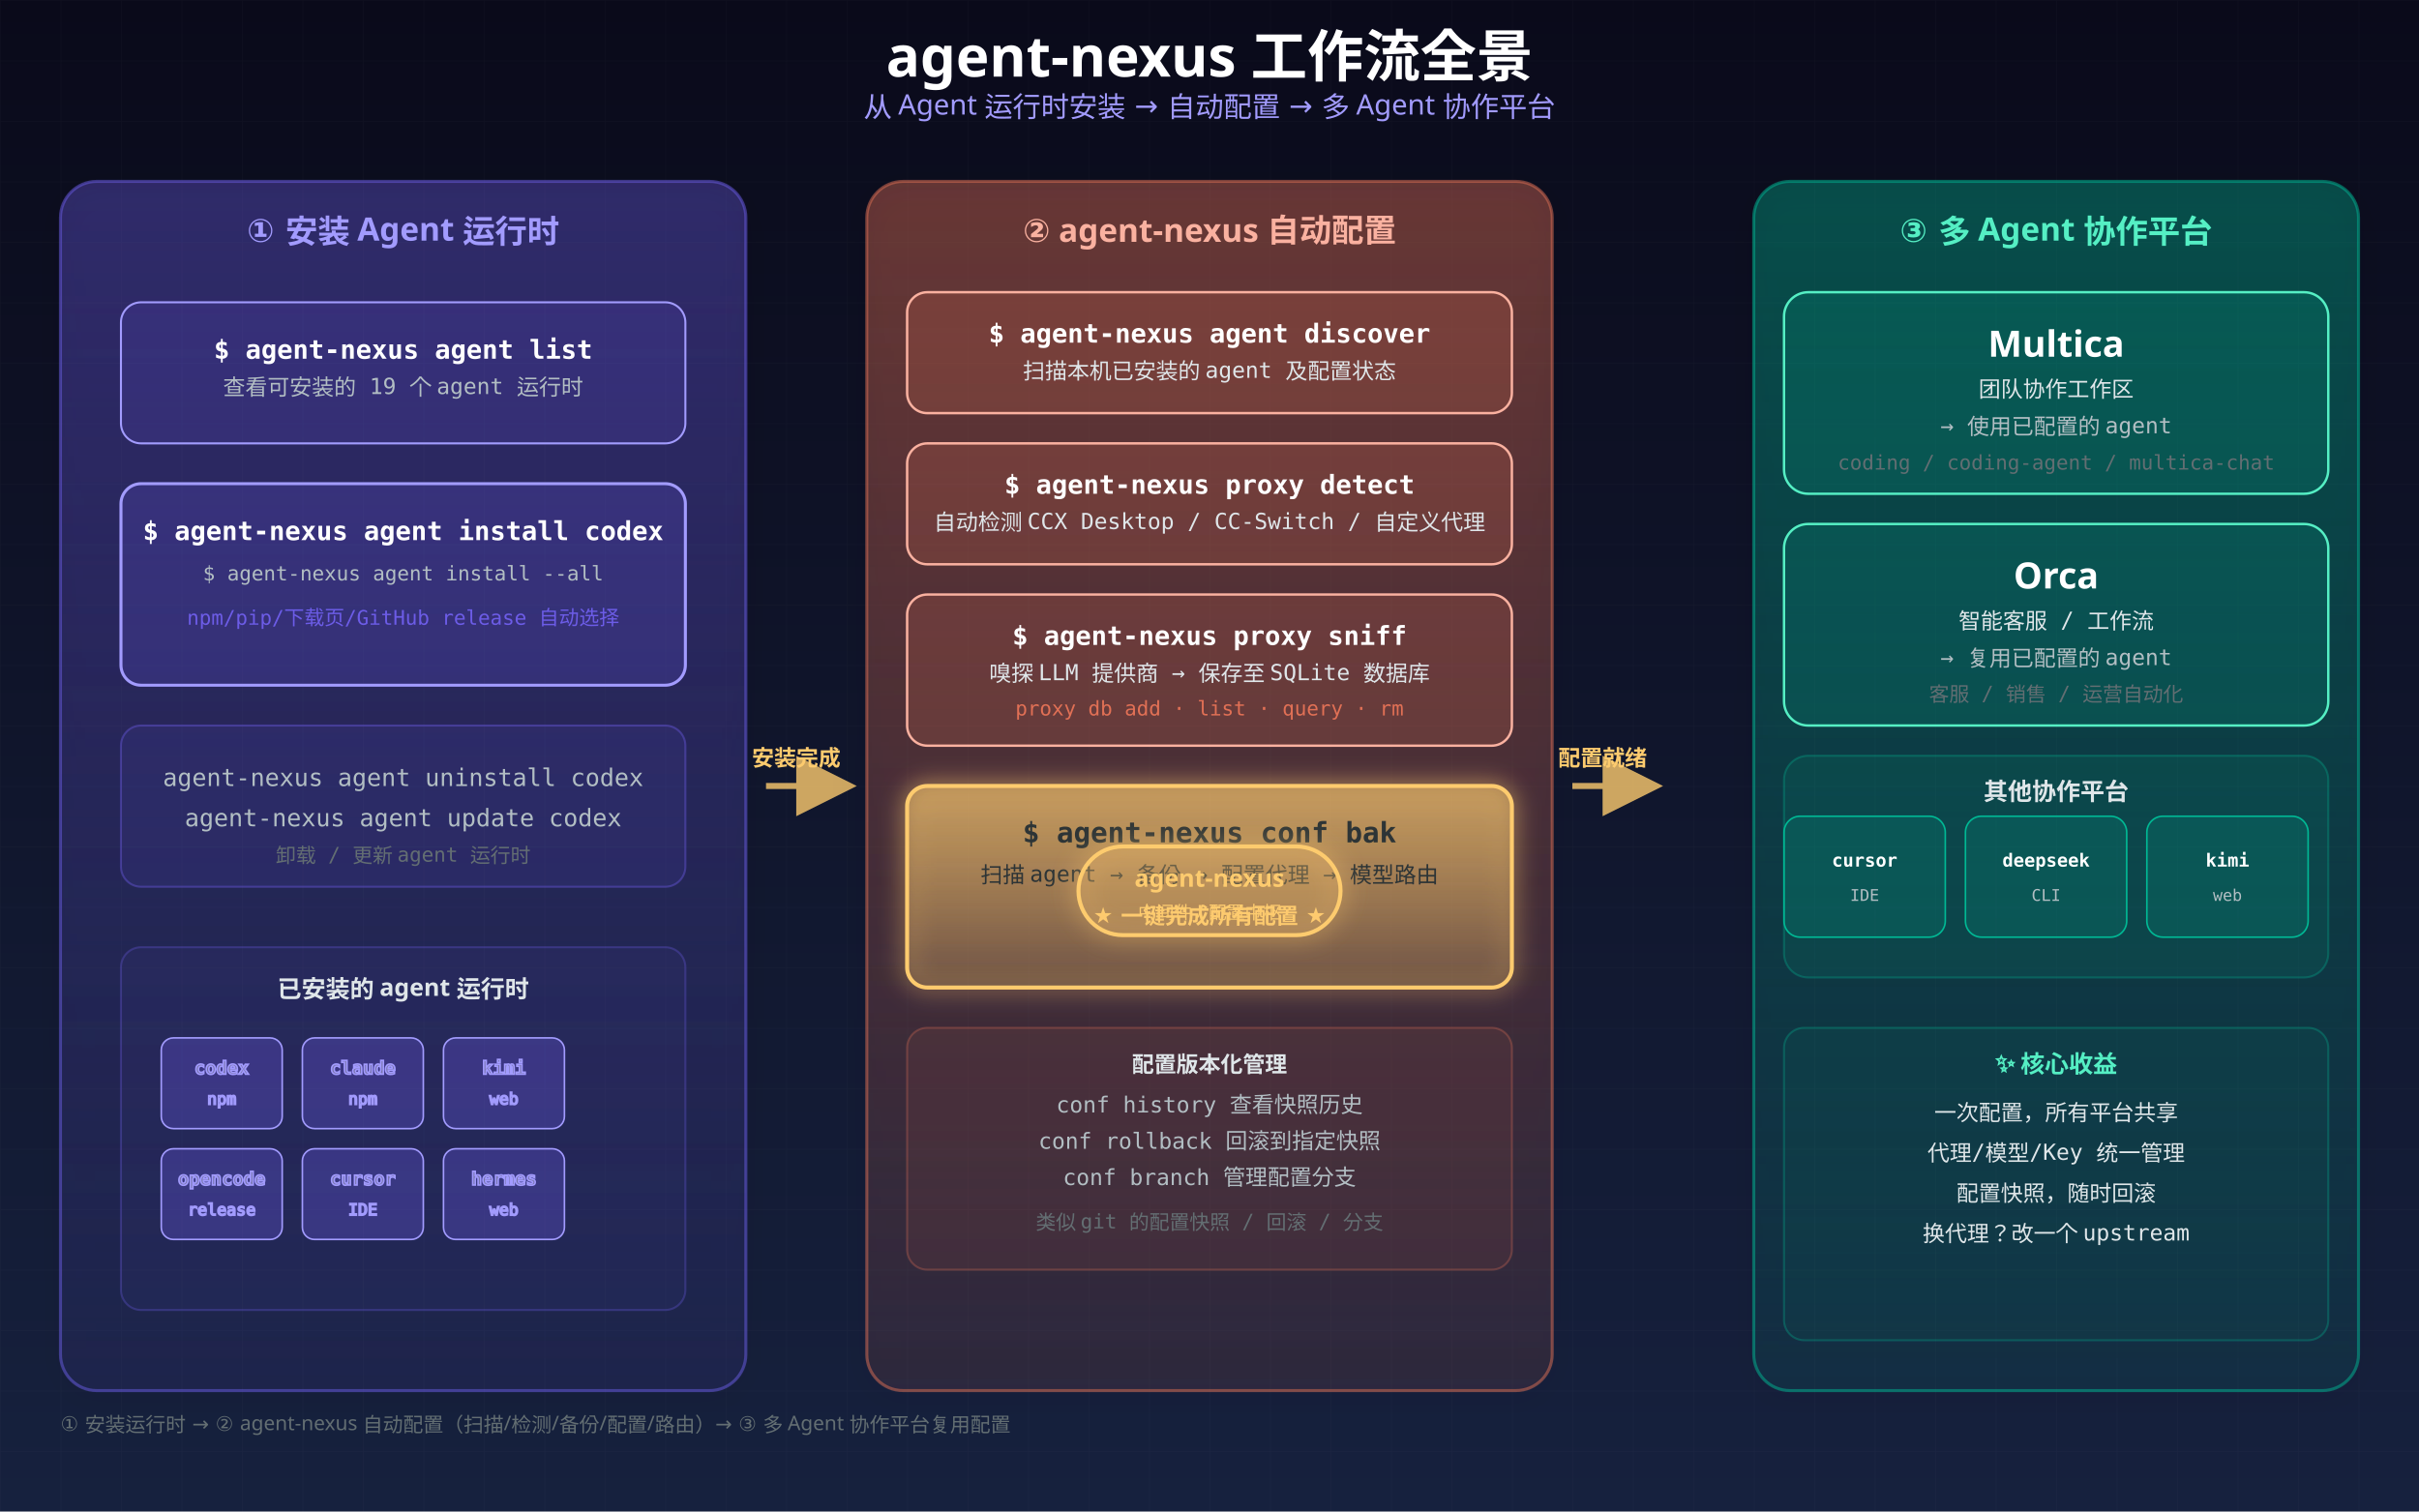
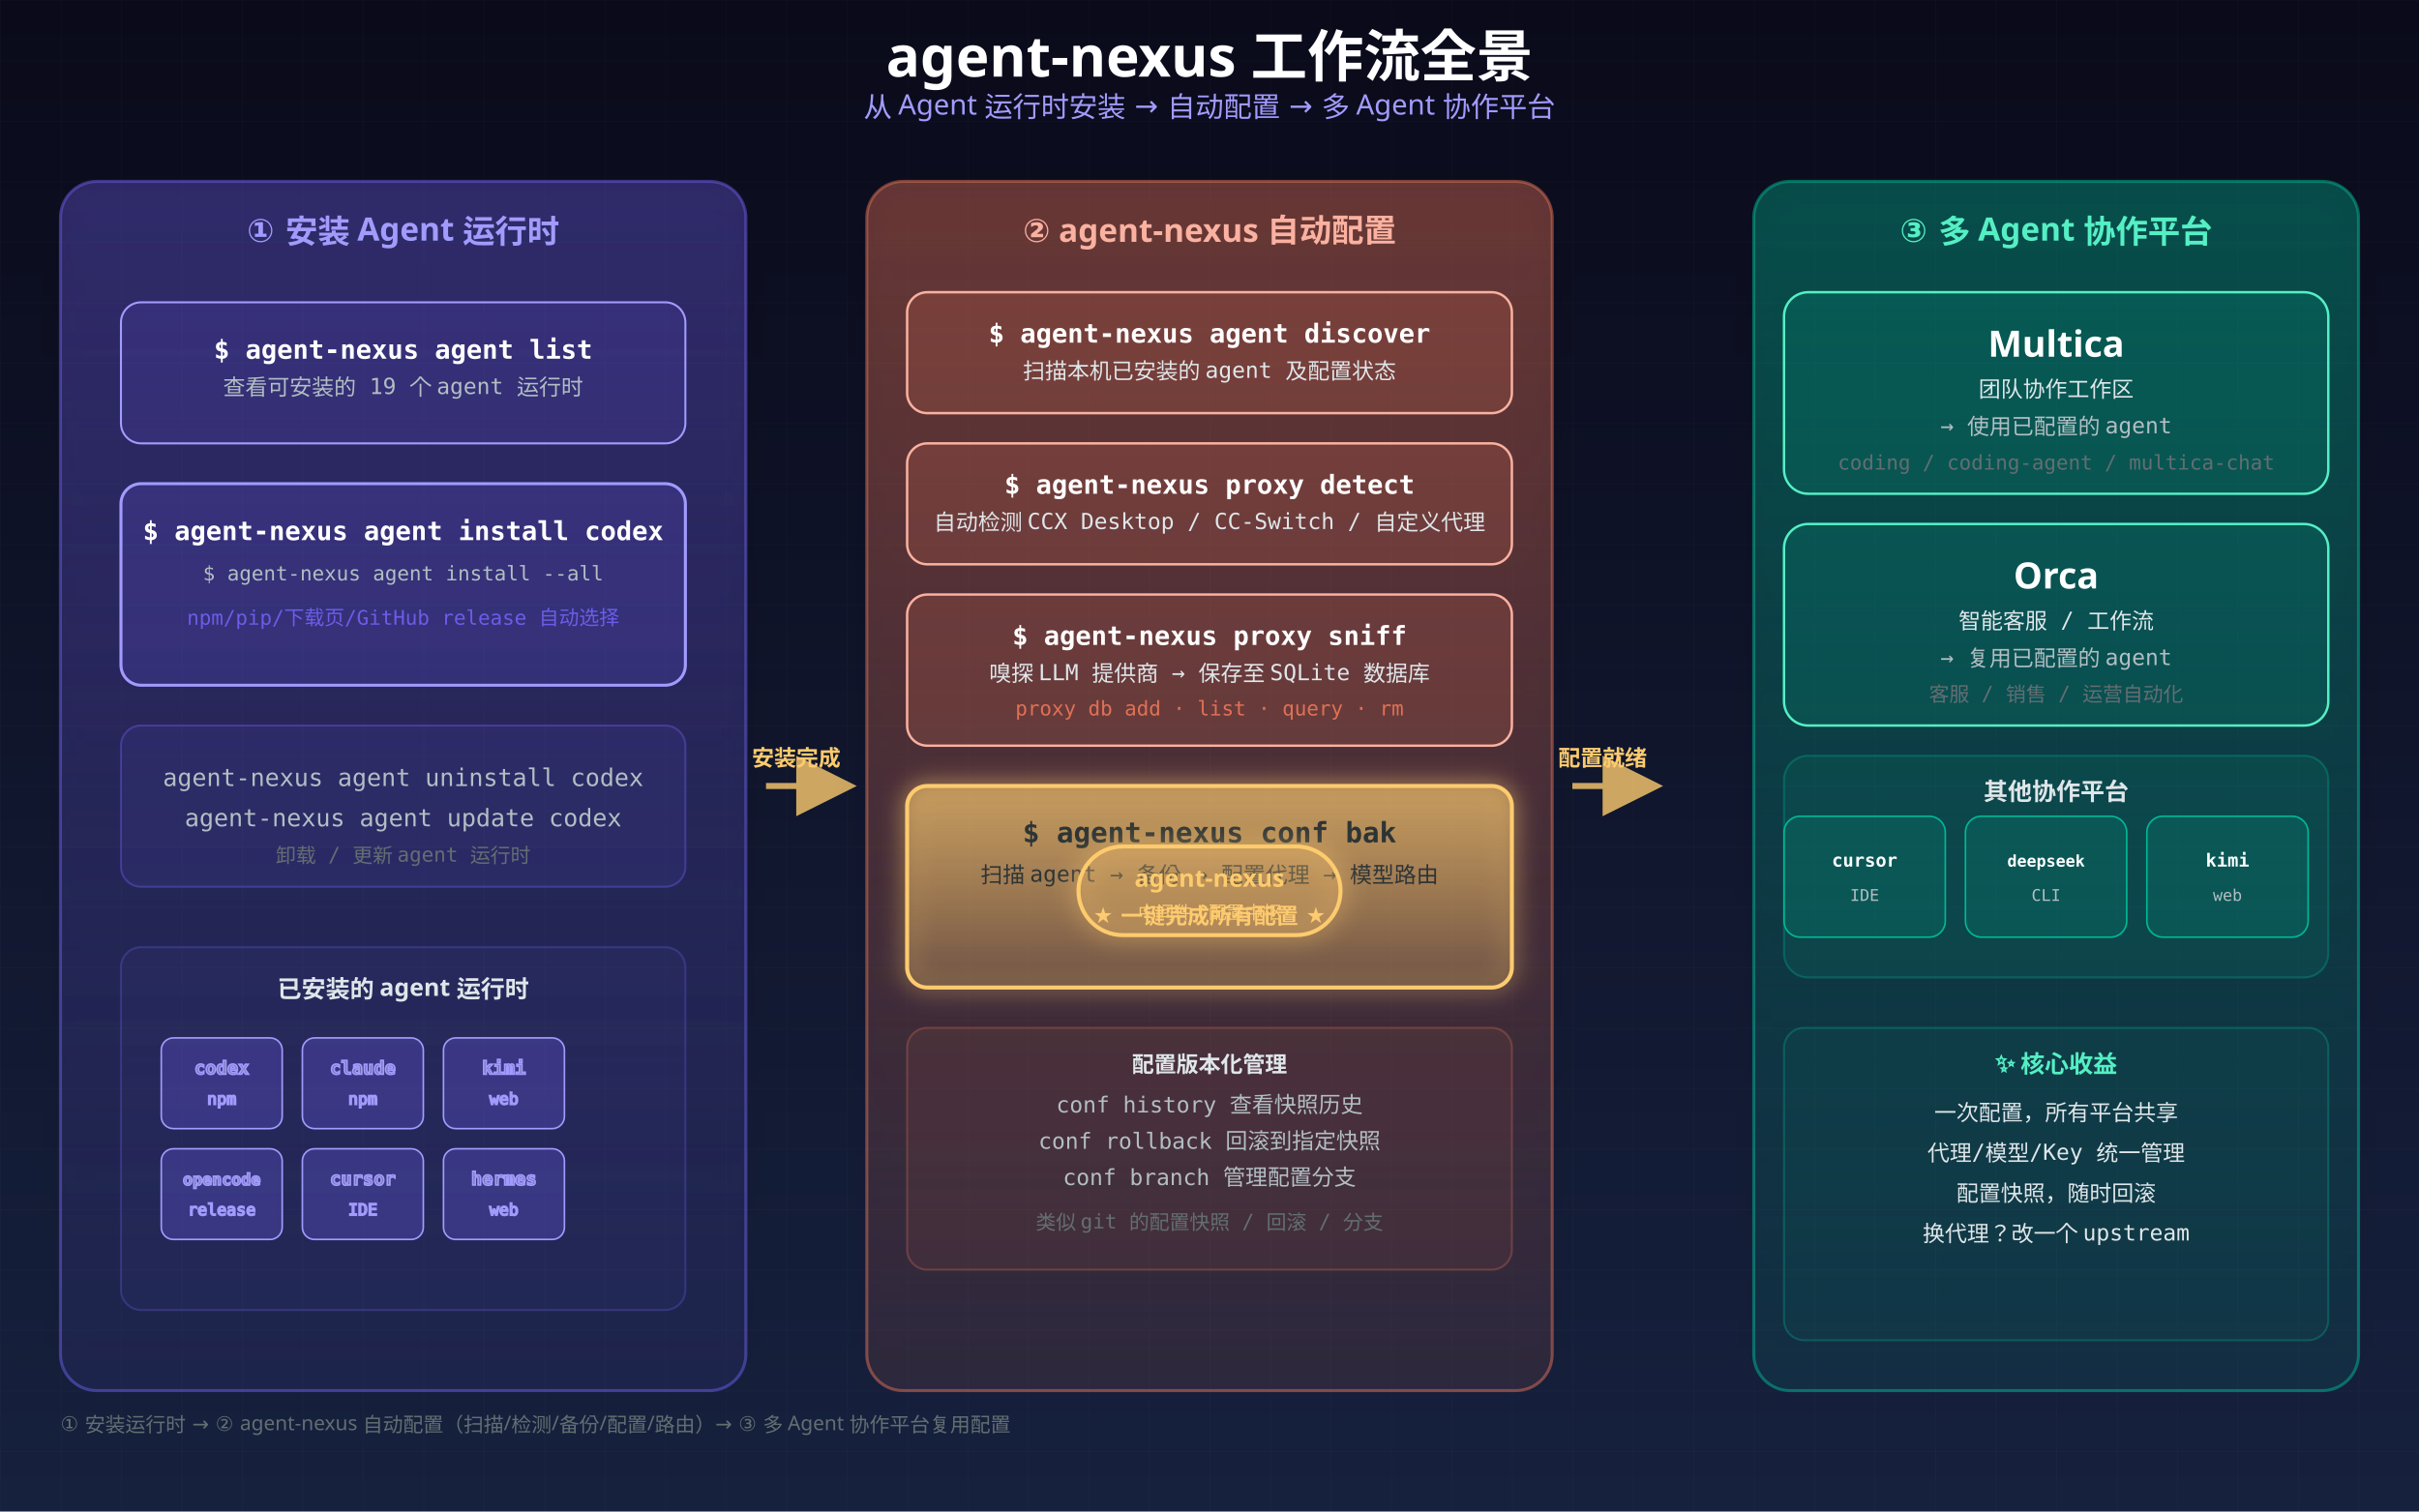
<svg xmlns="http://www.w3.org/2000/svg" width="1200" height="750" viewBox="0 0 1200 750">
  <defs>
    <linearGradient id="bgGrad" x1="0" y1="0" x2="0" y2="1">
      <stop offset="0%" stop-color="#0a0a1a" />
      <stop offset="100%" stop-color="#16213e" />
    </linearGradient>
    <linearGradient id="phase1Grad" x1="0" y1="0" x2="0" y2="1">
      <stop offset="0%" stop-color="#6c5ce7" stop-opacity="0.35" />
      <stop offset="100%" stop-color="#6c5ce7" stop-opacity="0.08" />
    </linearGradient>
    <linearGradient id="phase2Grad" x1="0" y1="0" x2="0" y2="1">
      <stop offset="0%" stop-color="#e17055" stop-opacity="0.40" />
      <stop offset="100%" stop-color="#e17055" stop-opacity="0.10" />
    </linearGradient>
    <linearGradient id="phase3Grad" x1="0" y1="0" x2="0" y2="1">
      <stop offset="0%" stop-color="#00b894" stop-opacity="0.35" />
      <stop offset="100%" stop-color="#00b894" stop-opacity="0.08" />
    </linearGradient>
    <linearGradient id="nexusGrad" x1="0" y1="0" x2="0" y2="1">
      <stop offset="0%" stop-color="#fdcb6e" stop-opacity="0.45" />
      <stop offset="100%" stop-color="#fdcb6e" stop-opacity="0.12" />
    </linearGradient>
    <linearGradient id="arrowGrad" x1="0" y1="0" x2="1" y2="0">
      <stop offset="0%" stop-color="#6c5ce7" stop-opacity="0.6" />
      <stop offset="100%" stop-color="#00b894" stop-opacity="0.6" />
    </linearGradient>
    <filter id="shadow" x="-20%" y="-20%" width="140%" height="140%">
      <feDropShadow dx="0" dy="4" stdDeviation="8" flood-opacity="0.25" />
    </filter>
    <filter id="glow" x="-30%" y="-30%" width="160%" height="160%">
      <feGaussianBlur stdDeviation="6" result="blur" />
      <feComposite in="SourceGraphic" in2="blur" operator="over" />
    </filter>
    <marker id="arrowP" markerWidth="10" markerHeight="10" refX="5" refY="5" orient="auto">
      <path d="M0,0 L10,5 L0,10 z" fill="#6c5ce7" />
    </marker>
    <marker id="arrowO" markerWidth="10" markerHeight="10" refX="5" refY="5" orient="auto">
      <path d="M0,0 L10,5 L0,10 z" fill="#e17055" />
    </marker>
    <marker id="arrowG" markerWidth="10" markerHeight="10" refX="5" refY="5" orient="auto">
      <path d="M0,0 L10,5 L0,10 z" fill="#00b894" />
    </marker>
    <marker id="arrowY" markerWidth="10" markerHeight="10" refX="5" refY="5" orient="auto">
      <path d="M0,0 L10,5 L0,10 z" fill="#fdcb6e" />
    </marker>
  </defs>
  <rect width="1200" height="750" fill="url(#bgGrad)" />
  <g opacity="0.03">
    <pattern id="grid" width="30" height="30" patternUnits="userSpaceOnUse">
      <path d="M 30 0 L 0 0 0 30" fill="none" stroke="#ffffff" stroke-width="0.5" />
    </pattern>
    <rect width="1200" height="750" fill="url(#grid)" />
  </g>
  <text x="600" y="38" text-anchor="middle" fill="#ffffff" font-family="system-ui,sans-serif" font-size="28" font-weight="700">
    agent-nexus 工作流全景
  </text>
  <text x="600" y="58" text-anchor="middle" fill="#a29bfe" font-family="system-ui,sans-serif" font-size="14">
    从 Agent 运行时安装 → 自动配置 → 多 Agent 协作平台
  </text>
  <g transform="translate(30,90)">
    <rect width="340" height="600" rx="18" fill="url(#phase1Grad)" stroke="#6c5ce7" stroke-width="1.5" stroke-opacity="0.5" filter="url(#shadow)" />
    <text x="170" y="30" text-anchor="middle" fill="#a29bfe" font-family="system-ui,sans-serif" font-size="16" font-weight="700">① 安装 Agent 运行时</text>
    <g transform="translate(30,60)">
      <rect width="280" height="70" rx="10" fill="#6c5ce7" fill-opacity="0.15" stroke="#a29bfe" stroke-width="1" />
      <text x="140" y="28" text-anchor="middle" fill="#ffffff" font-family="monospace" font-size="13" font-weight="600">$ agent-nexus agent list</text>
      <text x="140" y="46" text-anchor="middle" fill="#b2bec3" font-family="monospace" font-size="11">查看可安装的 19 个 agent 运行时</text>
    </g>
    <g transform="translate(30,150)">
      <rect width="280" height="100" rx="10" fill="#6c5ce7" fill-opacity="0.20" stroke="#a29bfe" stroke-width="1.5" />
      <text x="140" y="28" text-anchor="middle" fill="#ffffff" font-family="monospace" font-size="13" font-weight="600">$ agent-nexus agent install codex</text>
      <text x="140" y="48" text-anchor="middle" fill="#b2bec3" font-family="monospace" font-size="10">$ agent-nexus agent install --all</text>
      <text x="140" y="70" text-anchor="middle" fill="#6c5ce7" font-family="monospace" font-size="10">npm/pip/下载页/GitHub release 自动选择</text>
    </g>
    <g transform="translate(30,270)">
      <rect width="280" height="80" rx="10" fill="#6c5ce7" fill-opacity="0.10" stroke="#6c5ce7" stroke-width="1" stroke-opacity="0.4" />
      <text x="140" y="30" text-anchor="middle" fill="#b2bec3" font-family="monospace" font-size="12">agent-nexus agent uninstall codex</text>
      <text x="140" y="50" text-anchor="middle" fill="#b2bec3" font-family="monospace" font-size="12">agent-nexus agent update codex</text>
      <text x="140" y="68" text-anchor="middle" fill="#636e72" font-family="monospace" font-size="10">卸载 / 更新 agent 运行时</text>
    </g>
    <g transform="translate(30,380)">
      <rect width="280" height="180" rx="10" fill="#6c5ce7" fill-opacity="0.06" stroke="#6c5ce7" stroke-width="1" stroke-opacity="0.3" />
      <text x="140" y="25" text-anchor="middle" fill="#dfe6e9" font-family="system-ui,sans-serif" font-size="12" font-weight="600">已安装的 agent 运行时</text>
      <g transform="translate(20,45)" fill="#6c5ce7" fill-opacity="0.3" stroke="#a29bfe" stroke-width="0.8">
        <rect x="0" y="0" width="60" height="45" rx="6" />
        <text x="30" y="18" text-anchor="middle" fill="#ffffff" font-family="monospace" font-size="9" font-weight="600">codex</text>
        <text x="30" y="33" text-anchor="middle" fill="#b2bec3" font-family="monospace" font-size="8">npm</text>
        <rect x="70" y="0" width="60" height="45" rx="6" />
        <text x="100" y="18" text-anchor="middle" fill="#ffffff" font-family="monospace" font-size="9" font-weight="600">claude</text>
        <text x="100" y="33" text-anchor="middle" fill="#b2bec3" font-family="monospace" font-size="8">npm</text>
        <rect x="140" y="0" width="60" height="45" rx="6" />
        <text x="170" y="18" text-anchor="middle" fill="#ffffff" font-family="monospace" font-size="9" font-weight="600">kimi</text>
        <text x="170" y="33" text-anchor="middle" fill="#b2bec3" font-family="monospace" font-size="8">web</text>
        <rect x="0" y="55" width="60" height="45" rx="6" />
-         <text x="30" y="73" text-anchor="middle" fill="#ffffff" font-family="monospace" font-size="9" font-weight="600">opencode</text>
+         <text x="30" y="73" text-anchor="middle" fill="#ffffff" font-family="monospace" font-size="8" font-weight="600">opencode</text>
        <text x="30" y="88" text-anchor="middle" fill="#b2bec3" font-family="monospace" font-size="8">release</text>
        <rect x="70" y="55" width="60" height="45" rx="6" />
        <text x="100" y="73" text-anchor="middle" fill="#ffffff" font-family="monospace" font-size="9" font-weight="600">cursor</text>
        <text x="100" y="88" text-anchor="middle" fill="#b2bec3" font-family="monospace" font-size="8">IDE</text>
        <rect x="140" y="55" width="60" height="45" rx="6" />
        <text x="170" y="73" text-anchor="middle" fill="#ffffff" font-family="monospace" font-size="9" font-weight="600">hermes</text>
        <text x="170" y="88" text-anchor="middle" fill="#b2bec3" font-family="monospace" font-size="8">web</text>
      </g>
    </g>
  </g>
  <path d="M 380 390 L 410 390" stroke="#fdcb6e" stroke-width="3" fill="none" marker-end="url(#arrowY)" opacity="0.8" />
  <text x="395" y="380" text-anchor="middle" fill="#fdcb6e" font-family="system-ui,sans-serif" font-size="11" font-weight="600">安装完成</text>
  <g transform="translate(430,90)">
    <rect width="340" height="600" rx="18" fill="url(#phase2Grad)" stroke="#e17055" stroke-width="1.5" stroke-opacity="0.5" filter="url(#shadow)" />
    <text x="170" y="30" text-anchor="middle" fill="#fab1a0" font-family="system-ui,sans-serif" font-size="16" font-weight="700">② agent-nexus 自动配置</text>
    <g transform="translate(20,55)">
      <rect width="300" height="60" rx="10" fill="#e17055" fill-opacity="0.18" stroke="#fab1a0" stroke-width="1.2" />
      <text x="150" y="25" text-anchor="middle" fill="#ffffff" font-family="monospace" font-size="13" font-weight="600">$ agent-nexus agent discover</text>
      <text x="150" y="43" text-anchor="middle" fill="#dfe6e9" font-family="monospace" font-size="11">扫描本机已安装的 agent 及配置状态</text>
    </g>
    <g transform="translate(20,130)">
      <rect width="300" height="60" rx="10" fill="#e17055" fill-opacity="0.18" stroke="#fab1a0" stroke-width="1.2" />
      <text x="150" y="25" text-anchor="middle" fill="#ffffff" font-family="monospace" font-size="13" font-weight="600">$ agent-nexus proxy detect</text>
      <text x="150" y="43" text-anchor="middle" fill="#dfe6e9" font-family="monospace" font-size="11">自动检测 CCX Desktop / CC-Switch / 自定义代理</text>
    </g>
    <g transform="translate(20,205)">
      <rect width="300" height="75" rx="10" fill="#e17055" fill-opacity="0.18" stroke="#fab1a0" stroke-width="1.2" />
      <text x="150" y="25" text-anchor="middle" fill="#ffffff" font-family="monospace" font-size="13" font-weight="600">$ agent-nexus proxy sniff</text>
      <text x="150" y="43" text-anchor="middle" fill="#dfe6e9" font-family="monospace" font-size="11">嗅探 LLM 提供商 → 保存至 SQLite 数据库</text>
      <text x="150" y="60" text-anchor="middle" fill="#e17055" font-family="monospace" font-size="10">proxy db add · list · query · rm</text>
    </g>
    <g transform="translate(20,300)">
      <rect width="300" height="100" rx="10" fill="url(#nexusGrad)" stroke="#fdcb6e" stroke-width="2" filter="url(#glow)" />
      <text x="150" y="28" text-anchor="middle" fill="#2d3436" font-family="monospace" font-size="14" font-weight="700">$ agent-nexus conf bak</text>
      <text x="150" y="48" text-anchor="middle" fill="#2d3436" font-family="monospace" font-size="11">扫描 agent → 备份 → 配置代理 → 模型路由</text>
      <text x="150" y="68" text-anchor="middle" fill="#fdcb6e" font-family="system-ui,sans-serif" font-size="11" font-weight="600">★ 一键完成所有配置 ★</text>
    </g>
    <g transform="translate(20,420)">
      <rect width="300" height="120" rx="10" fill="#e17055" fill-opacity="0.08" stroke="#e17055" stroke-width="1" stroke-opacity="0.3" />
      <text x="150" y="22" text-anchor="middle" fill="#dfe6e9" font-family="system-ui,sans-serif" font-size="11" font-weight="600">配置版本化管理</text>
      <text x="150" y="42" text-anchor="middle" fill="#b2bec3" font-family="monospace" font-size="11">conf history   查看快照历史</text>
      <text x="150" y="60" text-anchor="middle" fill="#b2bec3" font-family="monospace" font-size="11">conf rollback  回滚到指定快照</text>
      <text x="150" y="78" text-anchor="middle" fill="#b2bec3" font-family="monospace" font-size="11">conf branch    管理配置分支</text>
      <text x="150" y="100" text-anchor="middle" fill="#636e72" font-family="monospace" font-size="10">类似 git 的配置快照 / 回滚 / 分支</text>
    </g>
  </g>
  <path d="M 780 390 L 810 390" stroke="#fdcb6e" stroke-width="3" fill="none" marker-end="url(#arrowY)" opacity="0.8" />
  <text x="795" y="380" text-anchor="middle" fill="#fdcb6e" font-family="system-ui,sans-serif" font-size="11" font-weight="600">配置就绪</text>
  <g transform="translate(870,90)">
    <rect width="300" height="600" rx="18" fill="url(#phase3Grad)" stroke="#00b894" stroke-width="1.5" stroke-opacity="0.5" filter="url(#shadow)" />
    <text x="150" y="30" text-anchor="middle" fill="#55efc4" font-family="system-ui,sans-serif" font-size="16" font-weight="700">③ 多 Agent 协作平台</text>
    <g transform="translate(15,55)">
      <rect width="270" height="100" rx="12" fill="#00b894" fill-opacity="0.15" stroke="#55efc4" stroke-width="1.2" />
      <text x="135" y="32" text-anchor="middle" fill="#ffffff" font-family="system-ui,sans-serif" font-size="18" font-weight="700">Multica</text>
      <text x="135" y="52" text-anchor="middle" fill="#dfe6e9" font-family="monospace" font-size="11">团队协作工作区</text>
      <text x="135" y="70" text-anchor="middle" fill="#b2bec3" font-family="monospace" font-size="11">→ 使用已配置的 agent</text>
      <text x="135" y="88" text-anchor="middle" fill="#636e72" font-family="monospace" font-size="10">coding / coding-agent / multica-chat</text>
    </g>
    <g transform="translate(15,170)">
      <rect width="270" height="100" rx="12" fill="#00b894" fill-opacity="0.15" stroke="#55efc4" stroke-width="1.2" />
      <text x="135" y="32" text-anchor="middle" fill="#ffffff" font-family="system-ui,sans-serif" font-size="18" font-weight="700">Orca</text>
      <text x="135" y="52" text-anchor="middle" fill="#dfe6e9" font-family="monospace" font-size="11">智能客服 / 工作流</text>
      <text x="135" y="70" text-anchor="middle" fill="#b2bec3" font-family="monospace" font-size="11">→ 复用已配置的 agent</text>
      <text x="135" y="88" text-anchor="middle" fill="#636e72" font-family="monospace" font-size="10">客服 / 销售 / 运营自动化</text>
    </g>
    <g transform="translate(15,285)">
      <rect width="270" height="110" rx="12" fill="#00b894" fill-opacity="0.10" stroke="#00b894" stroke-width="1" stroke-opacity="0.3" />
      <text x="135" y="22" text-anchor="middle" fill="#dfe6e9" font-family="system-ui,sans-serif" font-size="12" font-weight="600">其他协作平台</text>
      <g transform="translate(0,30)">
        <rect width="80" height="60" rx="8" fill="#00b894" fill-opacity="0.15" stroke="#00b894" stroke-width="0.8" />
        <text x="40" y="25" text-anchor="middle" fill="#ffffff" font-family="monospace" font-size="9" font-weight="600">cursor</text>
        <text x="40" y="42" text-anchor="middle" fill="#b2bec3" font-family="monospace" font-size="8">IDE</text>
        <rect x="90" y="0" width="80" height="60" rx="8" fill="#00b894" fill-opacity="0.15" stroke="#00b894" stroke-width="0.8" />
-         <text x="130" y="25" text-anchor="middle" fill="#ffffff" font-family="monospace" font-size="9" font-weight="600">deepseek</text>
+         <text x="130" y="25" text-anchor="middle" fill="#ffffff" font-family="monospace" font-size="8" font-weight="600">deepseek</text>
        <text x="130" y="42" text-anchor="middle" fill="#b2bec3" font-family="monospace" font-size="8">CLI</text>
        <rect x="180" y="0" width="80" height="60" rx="8" fill="#00b894" fill-opacity="0.15" stroke="#00b894" stroke-width="0.8" />
        <text x="220" y="25" text-anchor="middle" fill="#ffffff" font-family="monospace" font-size="9" font-weight="600">kimi</text>
        <text x="220" y="42" text-anchor="middle" fill="#b2bec3" font-family="monospace" font-size="8">web</text>
      </g>
    </g>
    <g transform="translate(15,420)">
      <rect width="270" height="155" rx="10" fill="#00b894" fill-opacity="0.06" stroke="#00b894" stroke-width="1" stroke-opacity="0.3" />
      <text x="135" y="22" text-anchor="middle" fill="#55efc4" font-family="system-ui,sans-serif" font-size="12" font-weight="700">✨ 核心收益</text>
      <text x="135" y="46" text-anchor="middle" fill="#dfe6e9" font-family="monospace" font-size="11">一次配置，所有平台共享</text>
      <text x="135" y="66" text-anchor="middle" fill="#dfe6e9" font-family="monospace" font-size="11">代理/模型/Key 统一管理</text>
      <text x="135" y="86" text-anchor="middle" fill="#dfe6e9" font-family="monospace" font-size="11">配置快照，随时回滚</text>
      <text x="135" y="106" text-anchor="middle" fill="#dfe6e9" font-family="monospace" font-size="11">换代理？改一个 upstream</text>
    </g>
  </g>
  <g transform="translate(535,420)">
    <rect width="130" height="44" rx="22" fill="#fdcb6e" fill-opacity="0.15" stroke="#fdcb6e" stroke-width="2" filter="url(#glow)" />
    <text x="65" y="20" text-anchor="middle" fill="#fdcb6e" font-family="system-ui,sans-serif" font-size="12" font-weight="700">agent-nexus</text>
    <text x="65" y="36" text-anchor="middle" fill="#fdcb6e" font-family="system-ui,sans-serif" font-size="9">中间件 / 配置中枢</text>
  </g>
  <g transform="translate(30,710)">
    <text x="0" y="0" fill="#636e72" font-family="system-ui,sans-serif" font-size="10">
      ① 安装运行时 → ② agent-nexus 自动配置（扫描/检测/备份/配置/路由）→ ③ 多 Agent 协作平台复用配置
    </text>
  </g>
</svg>
